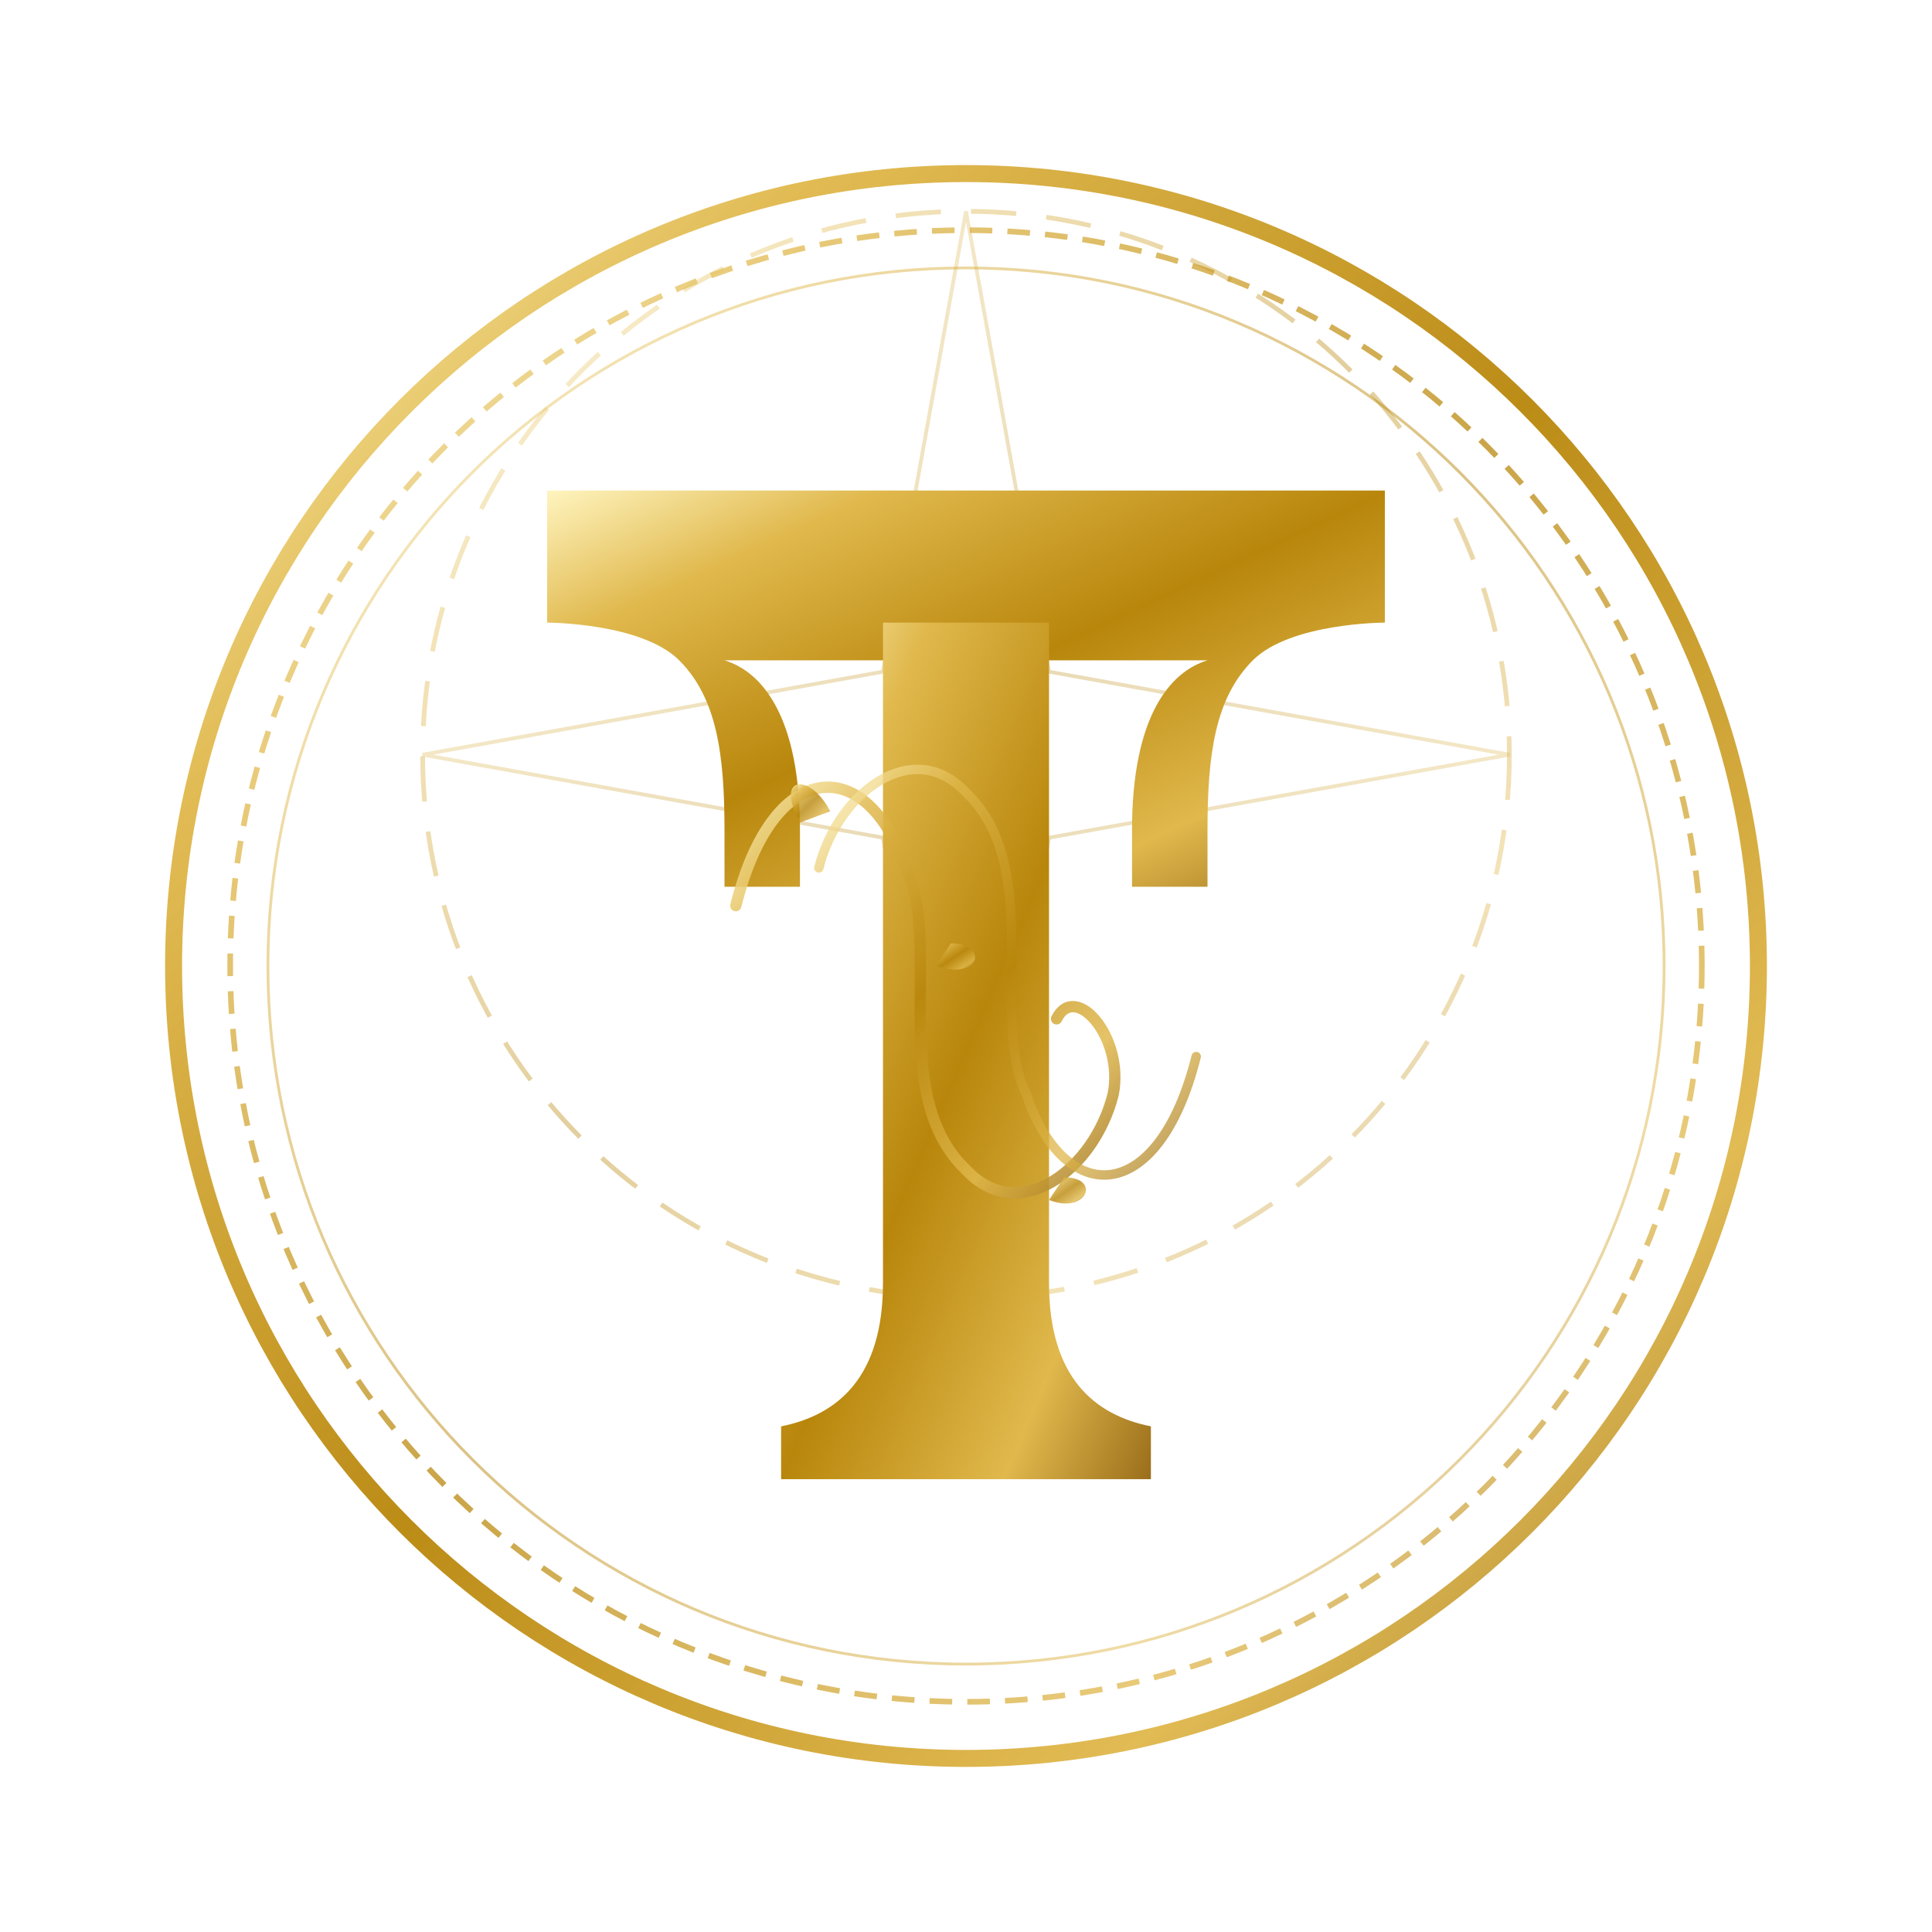
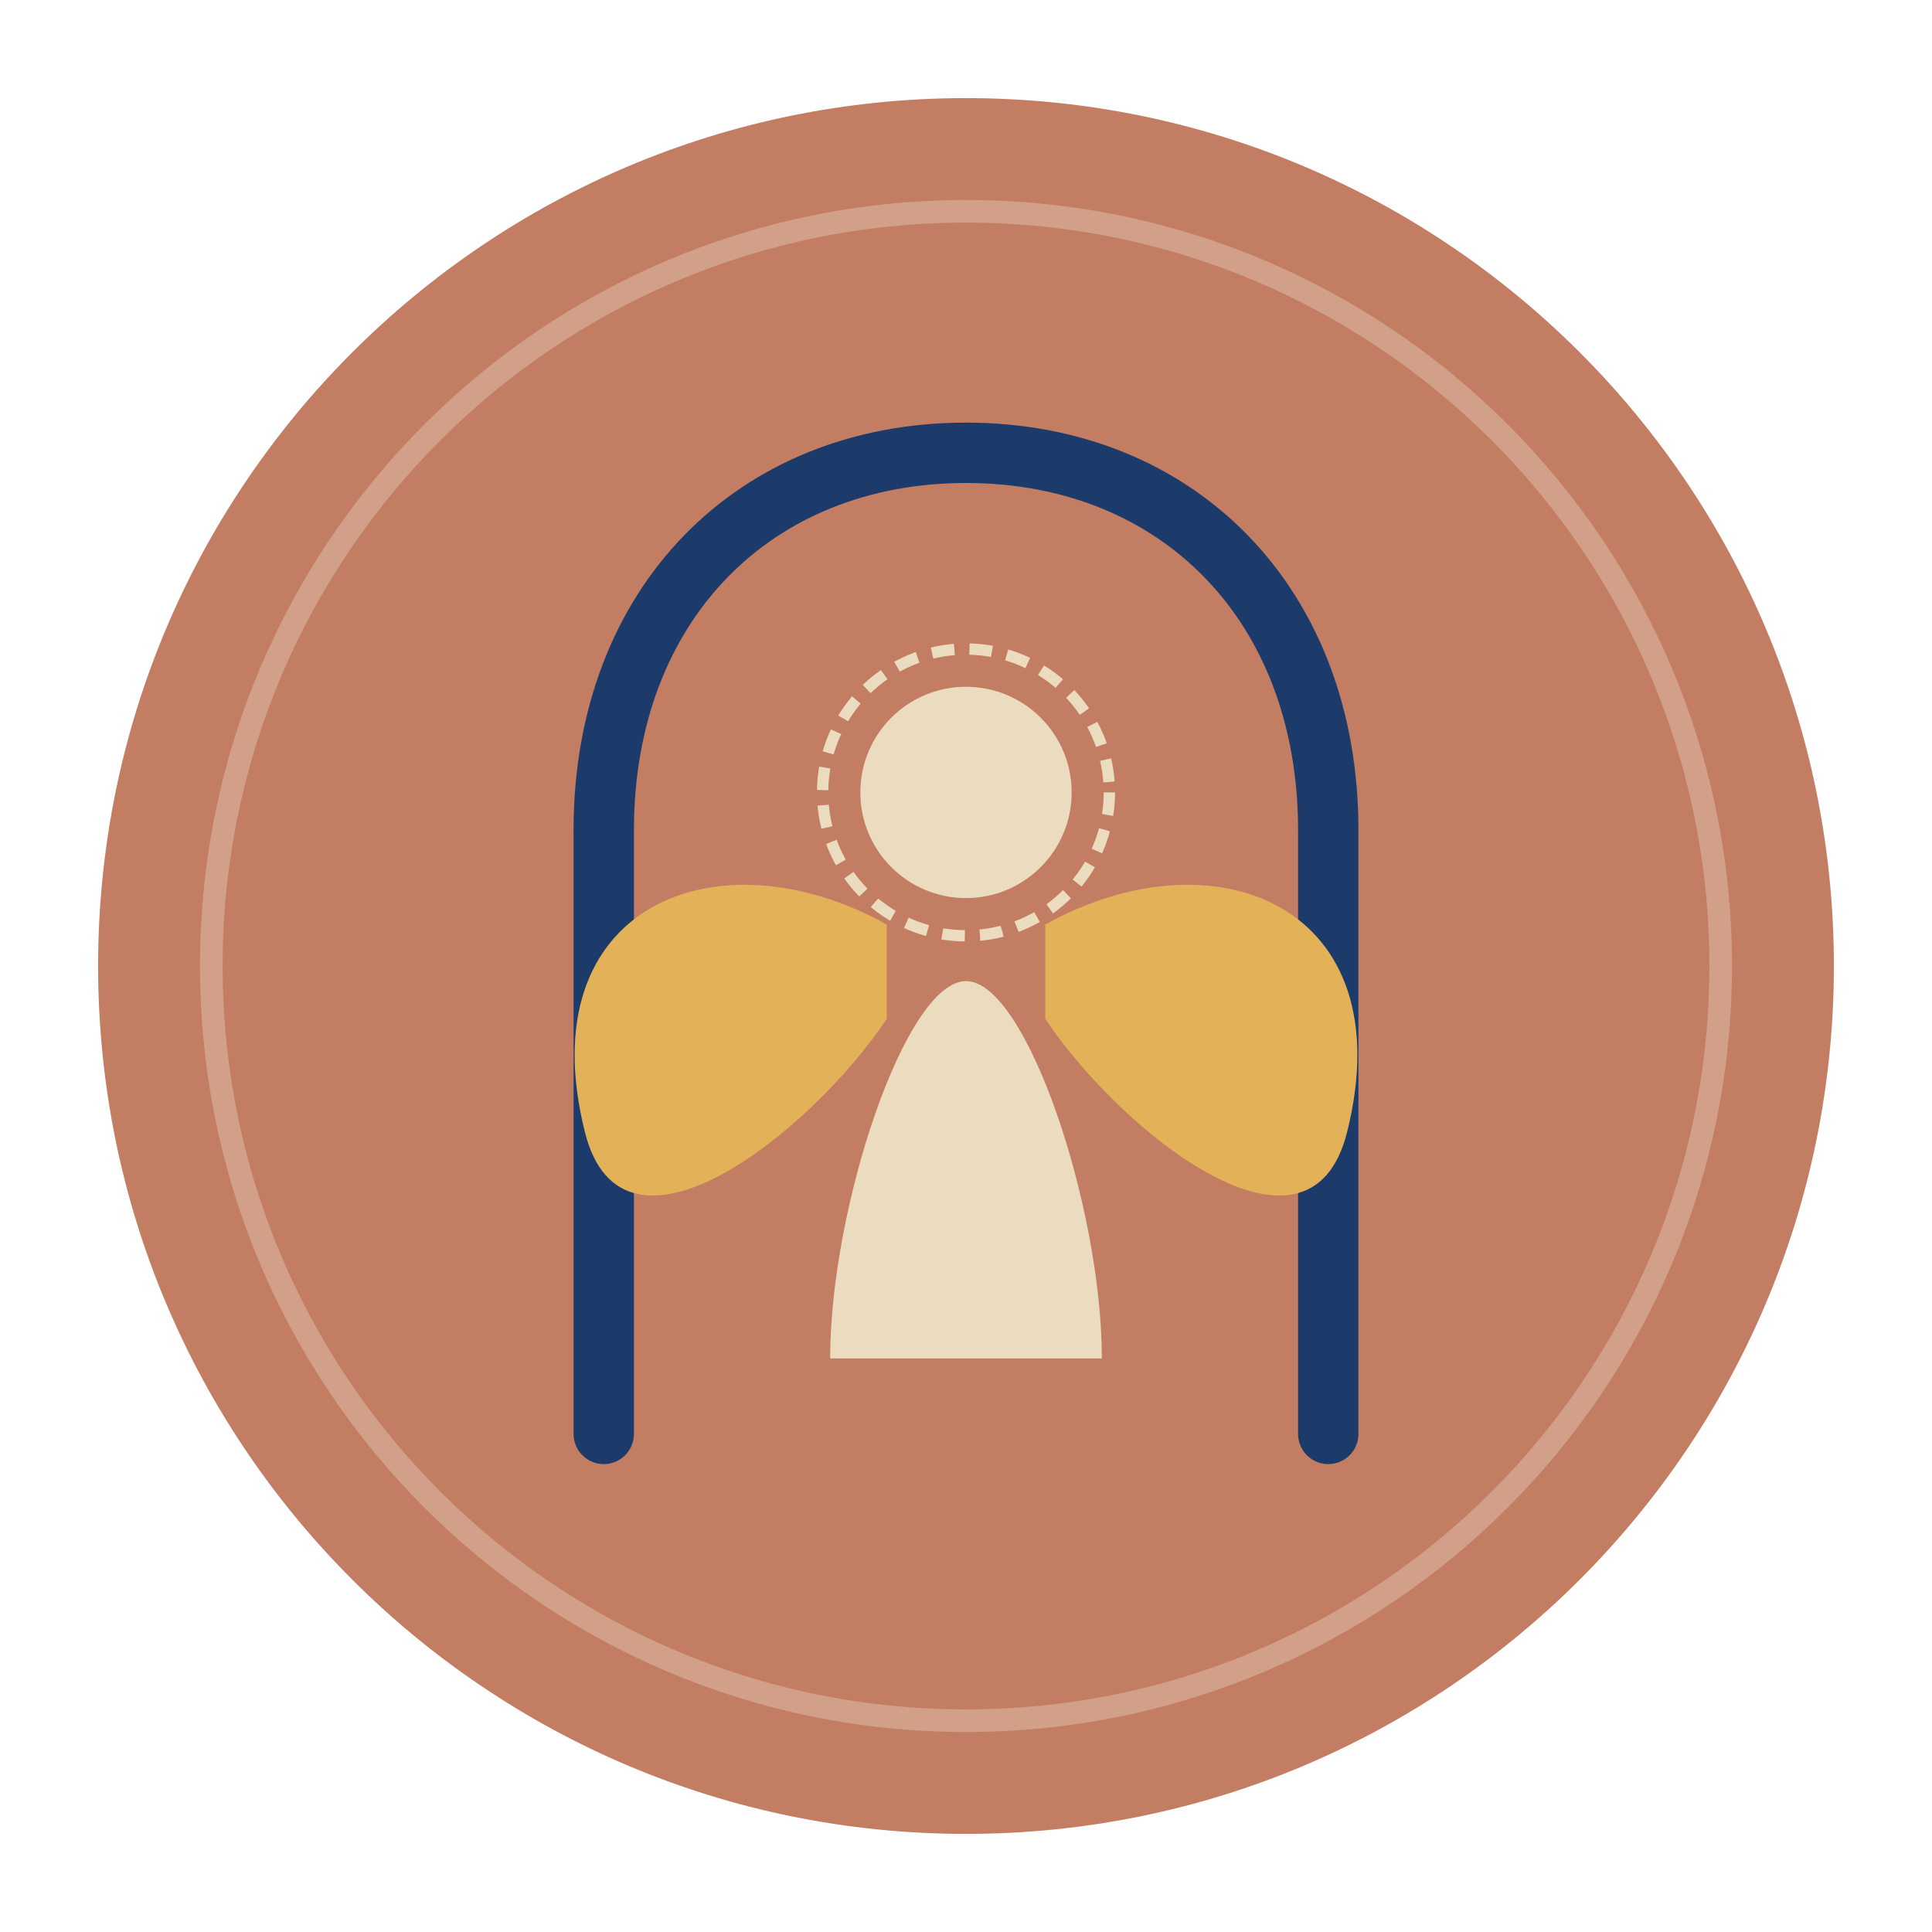
<svg xmlns="http://www.w3.org/2000/svg" viewBox="0 0 512 512" fill="none">
-   <defs>
-     <linearGradient id="renaissance-gold" x1="0%" y1="0%" x2="100%" y2="100%">
-       <stop offset="0%" stop-color="#fff5c0" />
-       <stop offset="20%" stop-color="#e0b84c" />
-       <stop offset="50%" stop-color="#b8860b" />
-       <stop offset="80%" stop-color="#e0b84c" />
-       <stop offset="100%" stop-color="#9a6e1a" />
-     </linearGradient>
-   </defs>
-   <circle cx="256" cy="256" r="210" stroke="url(#renaissance-gold)" stroke-width="4.5" opacity="0.95" />
-   <circle cx="256" cy="256" r="195" stroke="url(#renaissance-gold)" stroke-width="1.5" stroke-dasharray="6 4" opacity="0.75" />
-   <circle cx="256" cy="256" r="185" stroke="url(#renaissance-gold)" stroke-width="0.75" opacity="0.5" />
-   <g stroke="url(#renaissance-gold)" stroke-width="1.5" opacity="0.6">
-     <line x1="256" y1="36" x2="256" y2="46" />
-     <line x1="256" y1="466" x2="256" y2="476" />
-     <line x1="36" y1="256" x2="46" y2="256" />
-     <line x1="466" y1="256" x2="476" y2="256" />
-   </g>
-   <path d="M256 56 L278 178 L400 200 L278 222 L256 344 L234 222 L112 200 L234 178 Z" stroke="url(#renaissance-gold)" stroke-width="1" opacity="0.3" fill="none" />
-   <circle cx="256" cy="200" r="144" stroke="url(#renaissance-gold)" stroke-width="1.25" opacity="0.4" stroke-dasharray="12 8" />
-   <g fill="url(#renaissance-gold)">
-     <path d="M 145 130               H 367               V 165               C 367 165, 342 165, 332 175               C 322 185, 320 200, 320 220               V 235               H 300               V 220               C 300 190, 310 178, 320 175              H 192              C 202 178, 212 190, 212 220              V 235              H 192              V 220              C 192 200, 190 185, 180 175              C 170 165, 145 165, 145 165              Z" />
-     <path d="M 234 165              H 278              V 340              C 278 365, 290 375, 305 378              V 392              H 207              V 378              C 222 375, 234 365, 234 340              Z" />
-   </g>
-   <path d="M 195 240             C 205 200, 230 200, 240 230             C 250 250, 235 290, 256 310             C 270 325, 290 310, 295 290            C 298 275, 285 260, 280 270" stroke="url(#renaissance-gold)" stroke-width="3" stroke-linecap="round" fill="none" opacity="0.85" />
-   <path d="M 220 215 C 215 205, 205 205, 212 218 Z" fill="url(#renaissance-gold)" opacity="0.8" />
-   <path d="M 252 250 C 262 250, 260 260, 248 256 Z" fill="url(#renaissance-gold)" opacity="0.8" />
-   <path d="M 278 318 C 288 322, 292 312, 282 312 Z" fill="url(#renaissance-gold)" opacity="0.8" />
-   <path d="M 317 280             C 307 320, 282 320, 272 290             C 262 270, 277 230, 256 210             C 242 195, 222 210, 217 230" stroke="url(#renaissance-gold)" stroke-width="2.5" stroke-linecap="round" fill="none" opacity="0.75" />
+   <circle cx="256" cy="256" r="230" fill="#c37d63" />
+   <circle cx="256" cy="256" r="200" stroke="#f4eee3" stroke-width="6" opacity="0.3" />
+   <path d="M 160 380 V 220 C 160 160, 200 120, 256 120 C 312 120, 352 160, 352 220 V 380" stroke="#1d3b6a" stroke-width="16" stroke-linecap="round" fill="none" />
+   <circle cx="256" cy="210" r="28" fill="#ebdcc0" />
+   <circle cx="256" cy="210" r="38" stroke="#ebdcc0" stroke-width="3" fill="none" stroke-dasharray="6 4" />
+   <path d="M 220 360 C 220 320, 240 260, 256 260 C 272 260, 292 320, 292 360 Z" fill="#ebdcc0" />
+   <path d="M 235 245 C 190 220, 140 240, 155 300 C 165 340, 215 300, 235 270 Z" fill="#e2b158" />
+   <path d="M 277 245 C 322 220, 372 240, 357 300 C 347 340, 297 300, 277 270 Z" fill="#e2b158" />
</svg>
